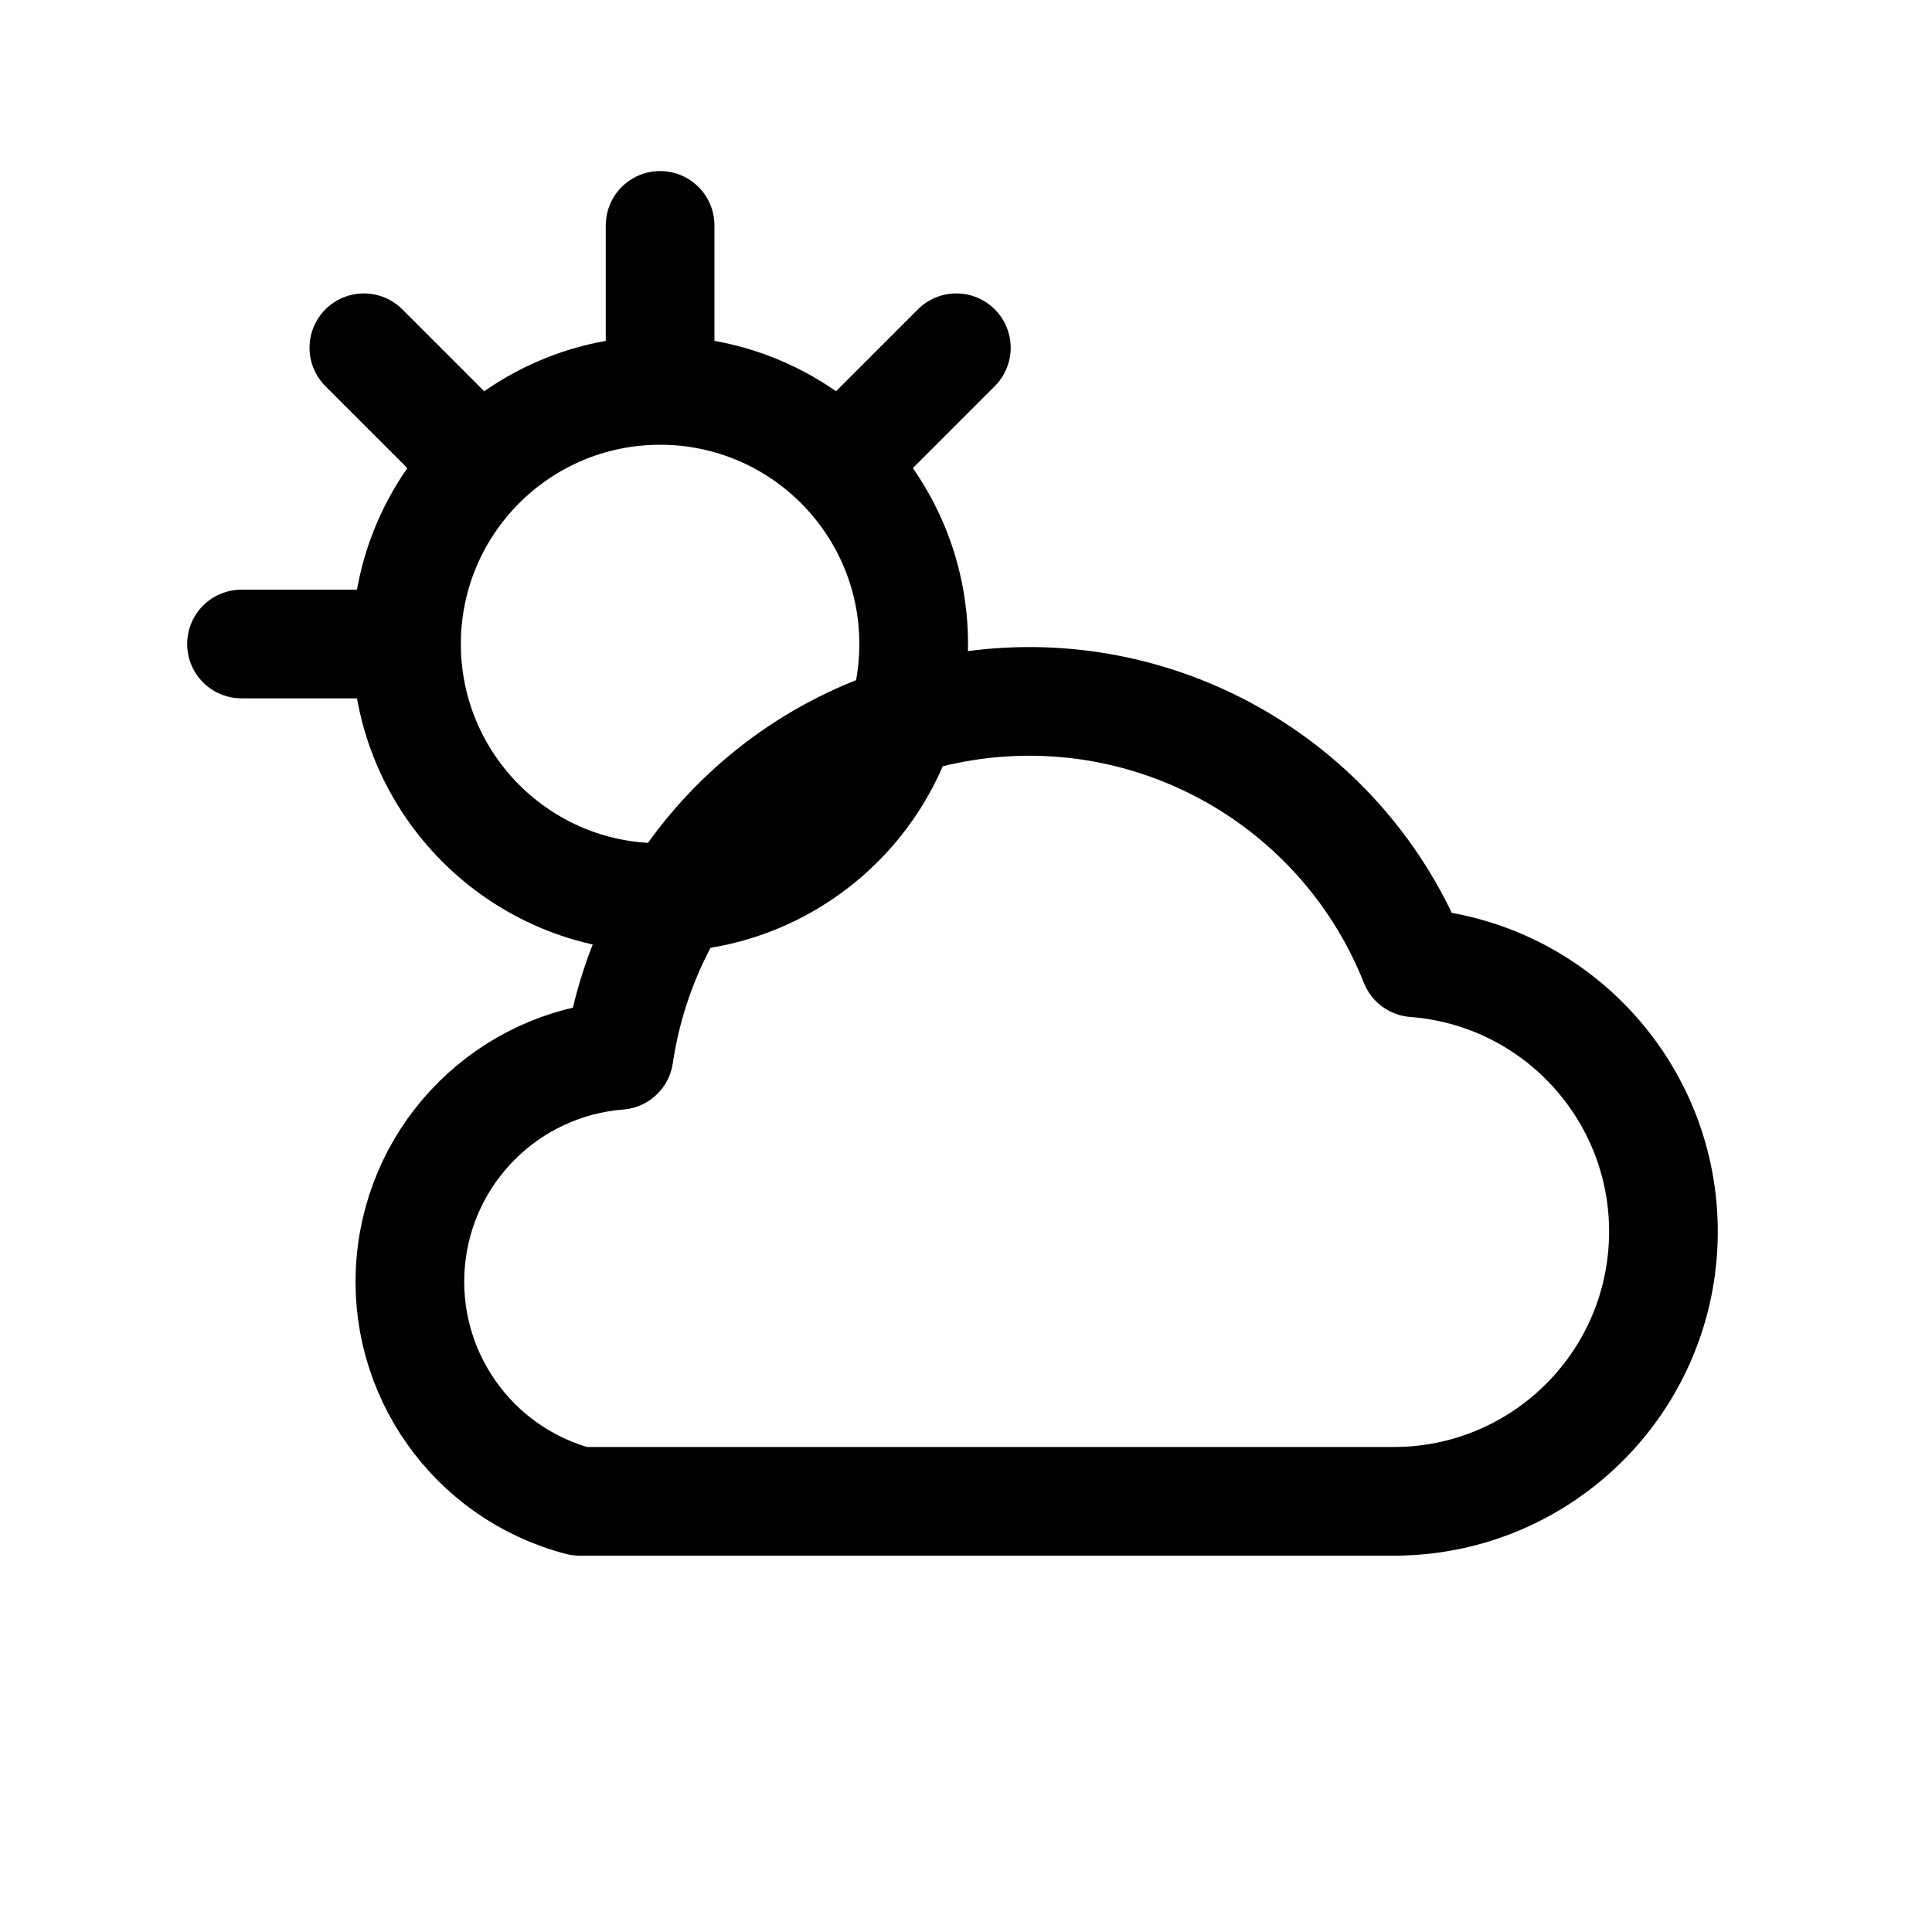
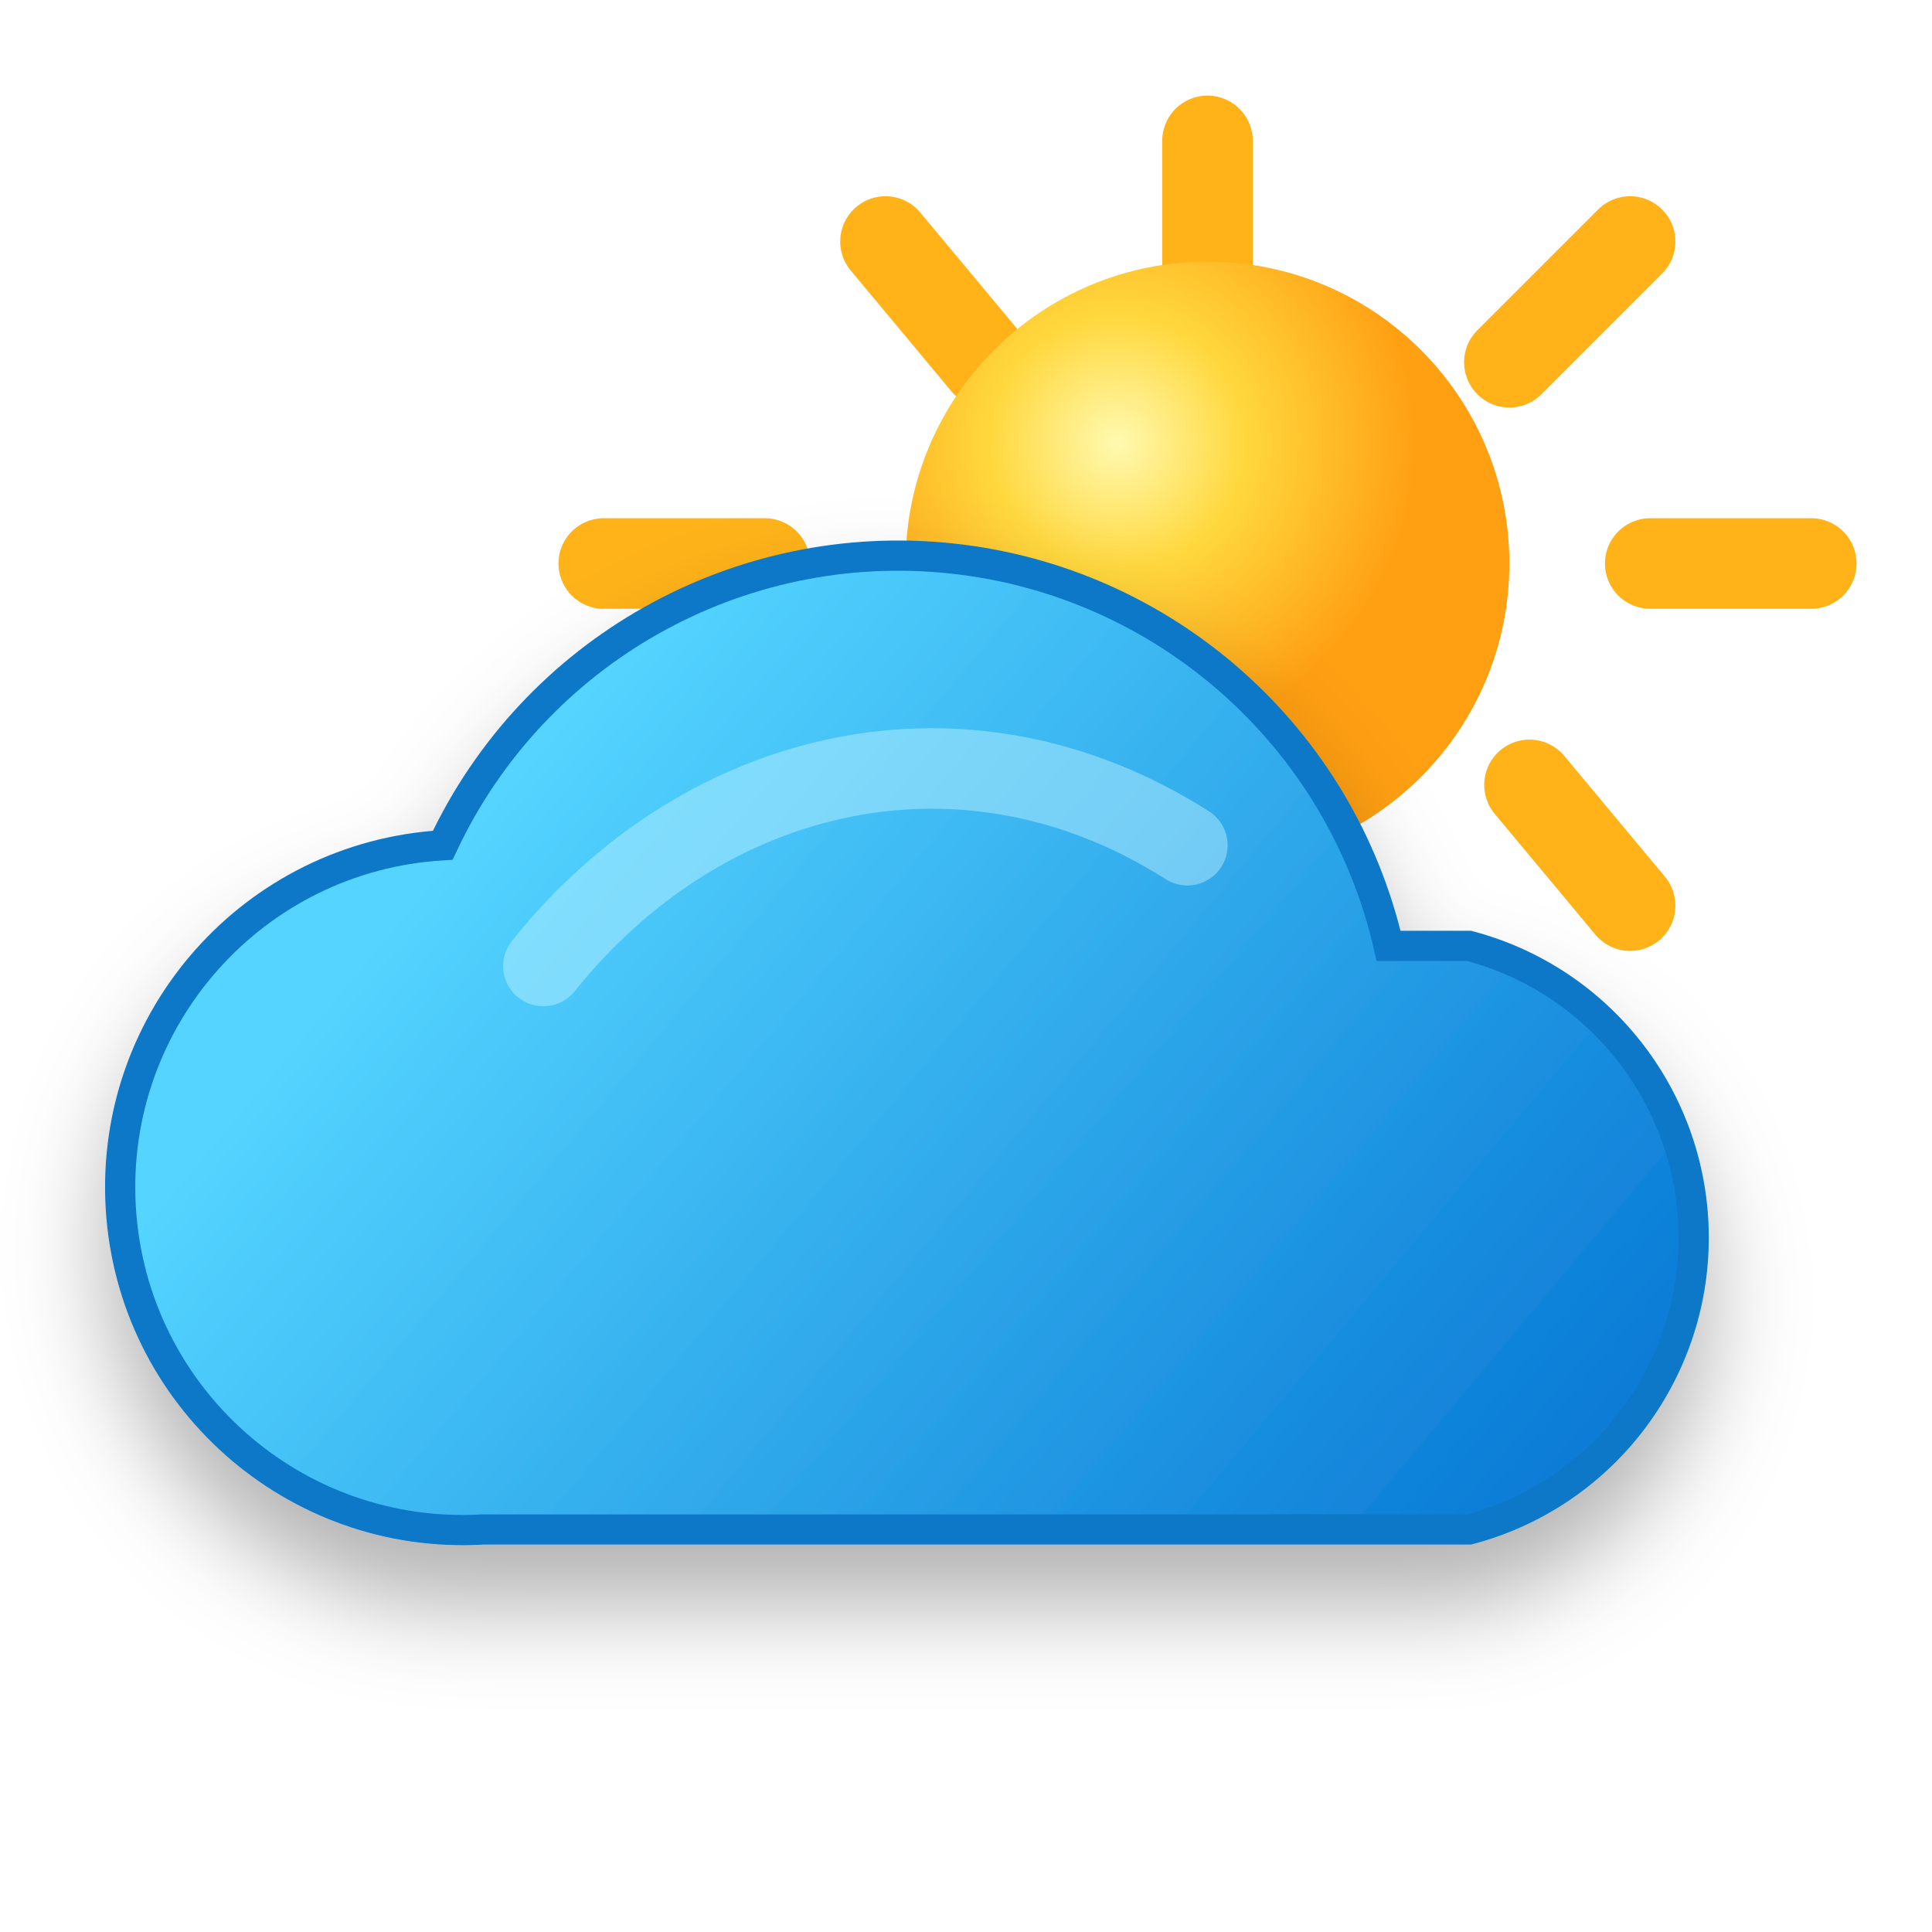
- <svg xmlns="http://www.w3.org/2000/svg" viewBox="0 0 24 24" fill="none" stroke="#000000" stroke-width="1.35" stroke-linecap="round" stroke-linejoin="round">
-   <circle cx="8.2" cy="8" r="3.15" />
-   <path d="M8.2 2.8v1.45M3 8h1.45M4.52 4.32l1.03 1.03M11.88 4.32l-1.03 1.03" />
-   <path d="M7.2 18.65h10.15a3.35 3.35 0 0 0 .22-6.69 5.15 5.15 0 0 0-9.88 1.15 2.82 2.82 0 0 0-.49 5.54z" />
+ <svg xmlns="http://www.w3.org/2000/svg" viewBox="0 0 96 96">
+   <defs>
+     <radialGradient id="sun" cx="35%" cy="30%">
+       <stop stop-color="#FFF9B0" />
+       <stop offset=".42" stop-color="#FFD83E" />
+       <stop offset="1" stop-color="#FF9F12" />
+     </radialGradient>
+     <linearGradient id="cloud" x1="26" y1="38" x2="75" y2="79" gradientUnits="userSpaceOnUse">
+       <stop stop-color="#54D4FF" />
+       <stop offset="1" stop-color="#0879D5" />
+     </linearGradient>
+     <filter id="shadow" x="-30%" y="-30%" width="160%" height="170%">
+       <feGaussianBlur in="SourceAlpha" stdDeviation="2.4" />
+       <feOffset dy="3" />
+       <feComponentTransfer>
+         <feFuncA type="linear" slope=".3" />
+       </feComponentTransfer>
+       <feMerge>
+         <feMergeNode />
+         <feMergeNode in="SourceGraphic" />
+       </feMerge>
+     </filter>
+   </defs>
+   <g stroke="#FFB319" stroke-width="4.5" stroke-linecap="round">
+     <path d="M60 7v8M60 42v8M38 28h-8M90 28h-8M44 12l5 6M76 39l5 6M81 12l-6 6" />
+   </g>
+   <circle cx="60" cy="28" r="15" fill="url(#sun)" />
+   <path d="M73 76H24a17 17 0 0 1-2-34 25 25 0 0 1 47 5h4a15 15 0 0 1 0 29z" fill="url(#cloud)" stroke="#0877C8" stroke-width="1.5" filter="url(#shadow)" />
+   <path d="M27 48c8-10 21-13 32-6" fill="none" stroke="#C3F5FF" stroke-width="4" stroke-linecap="round" opacity=".45" />
</svg>
